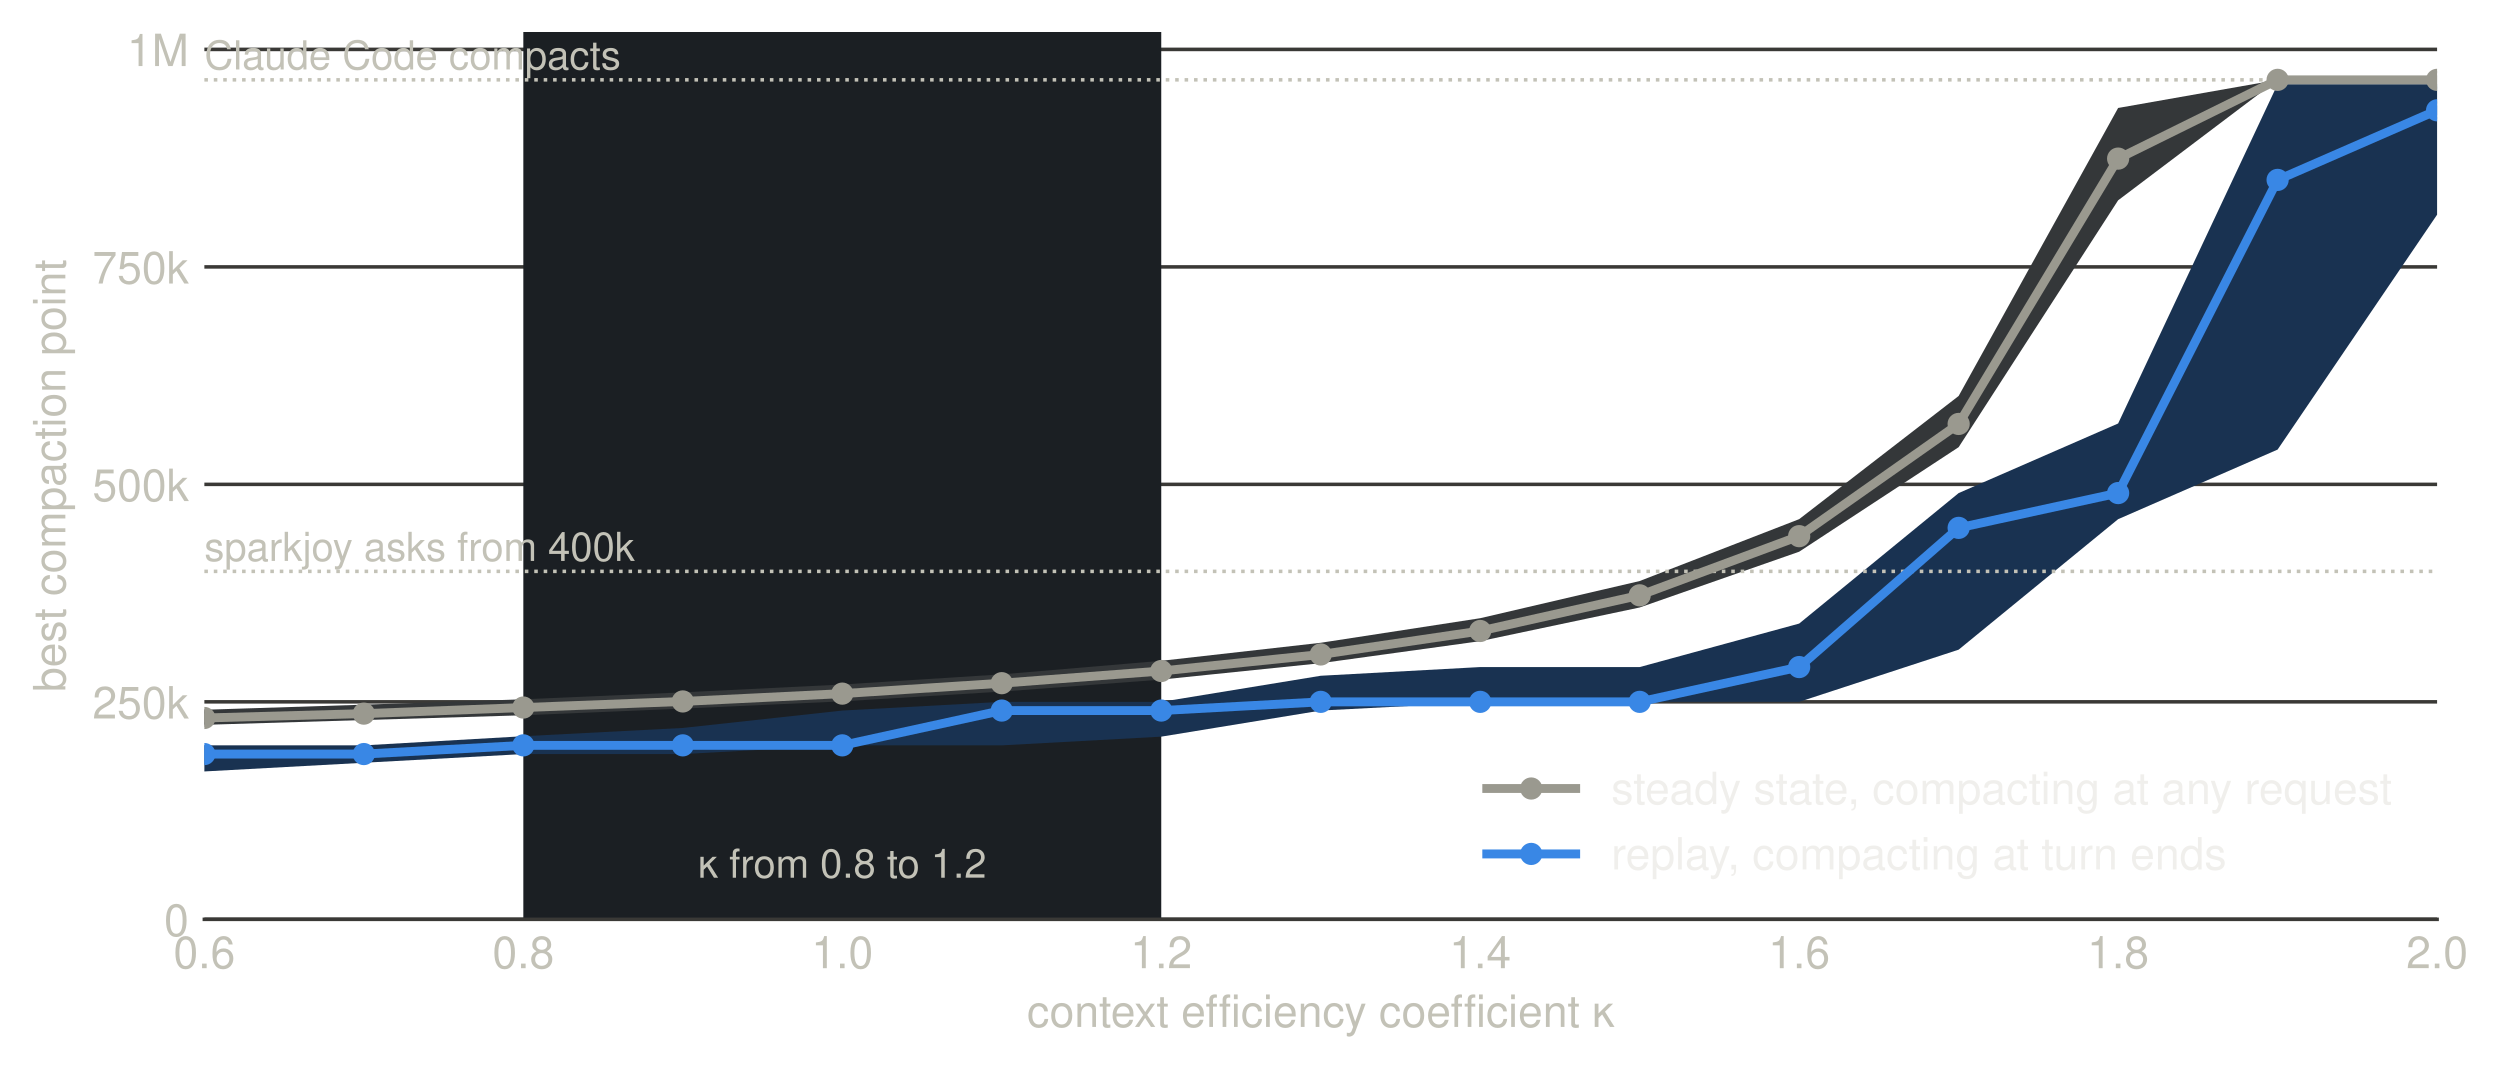
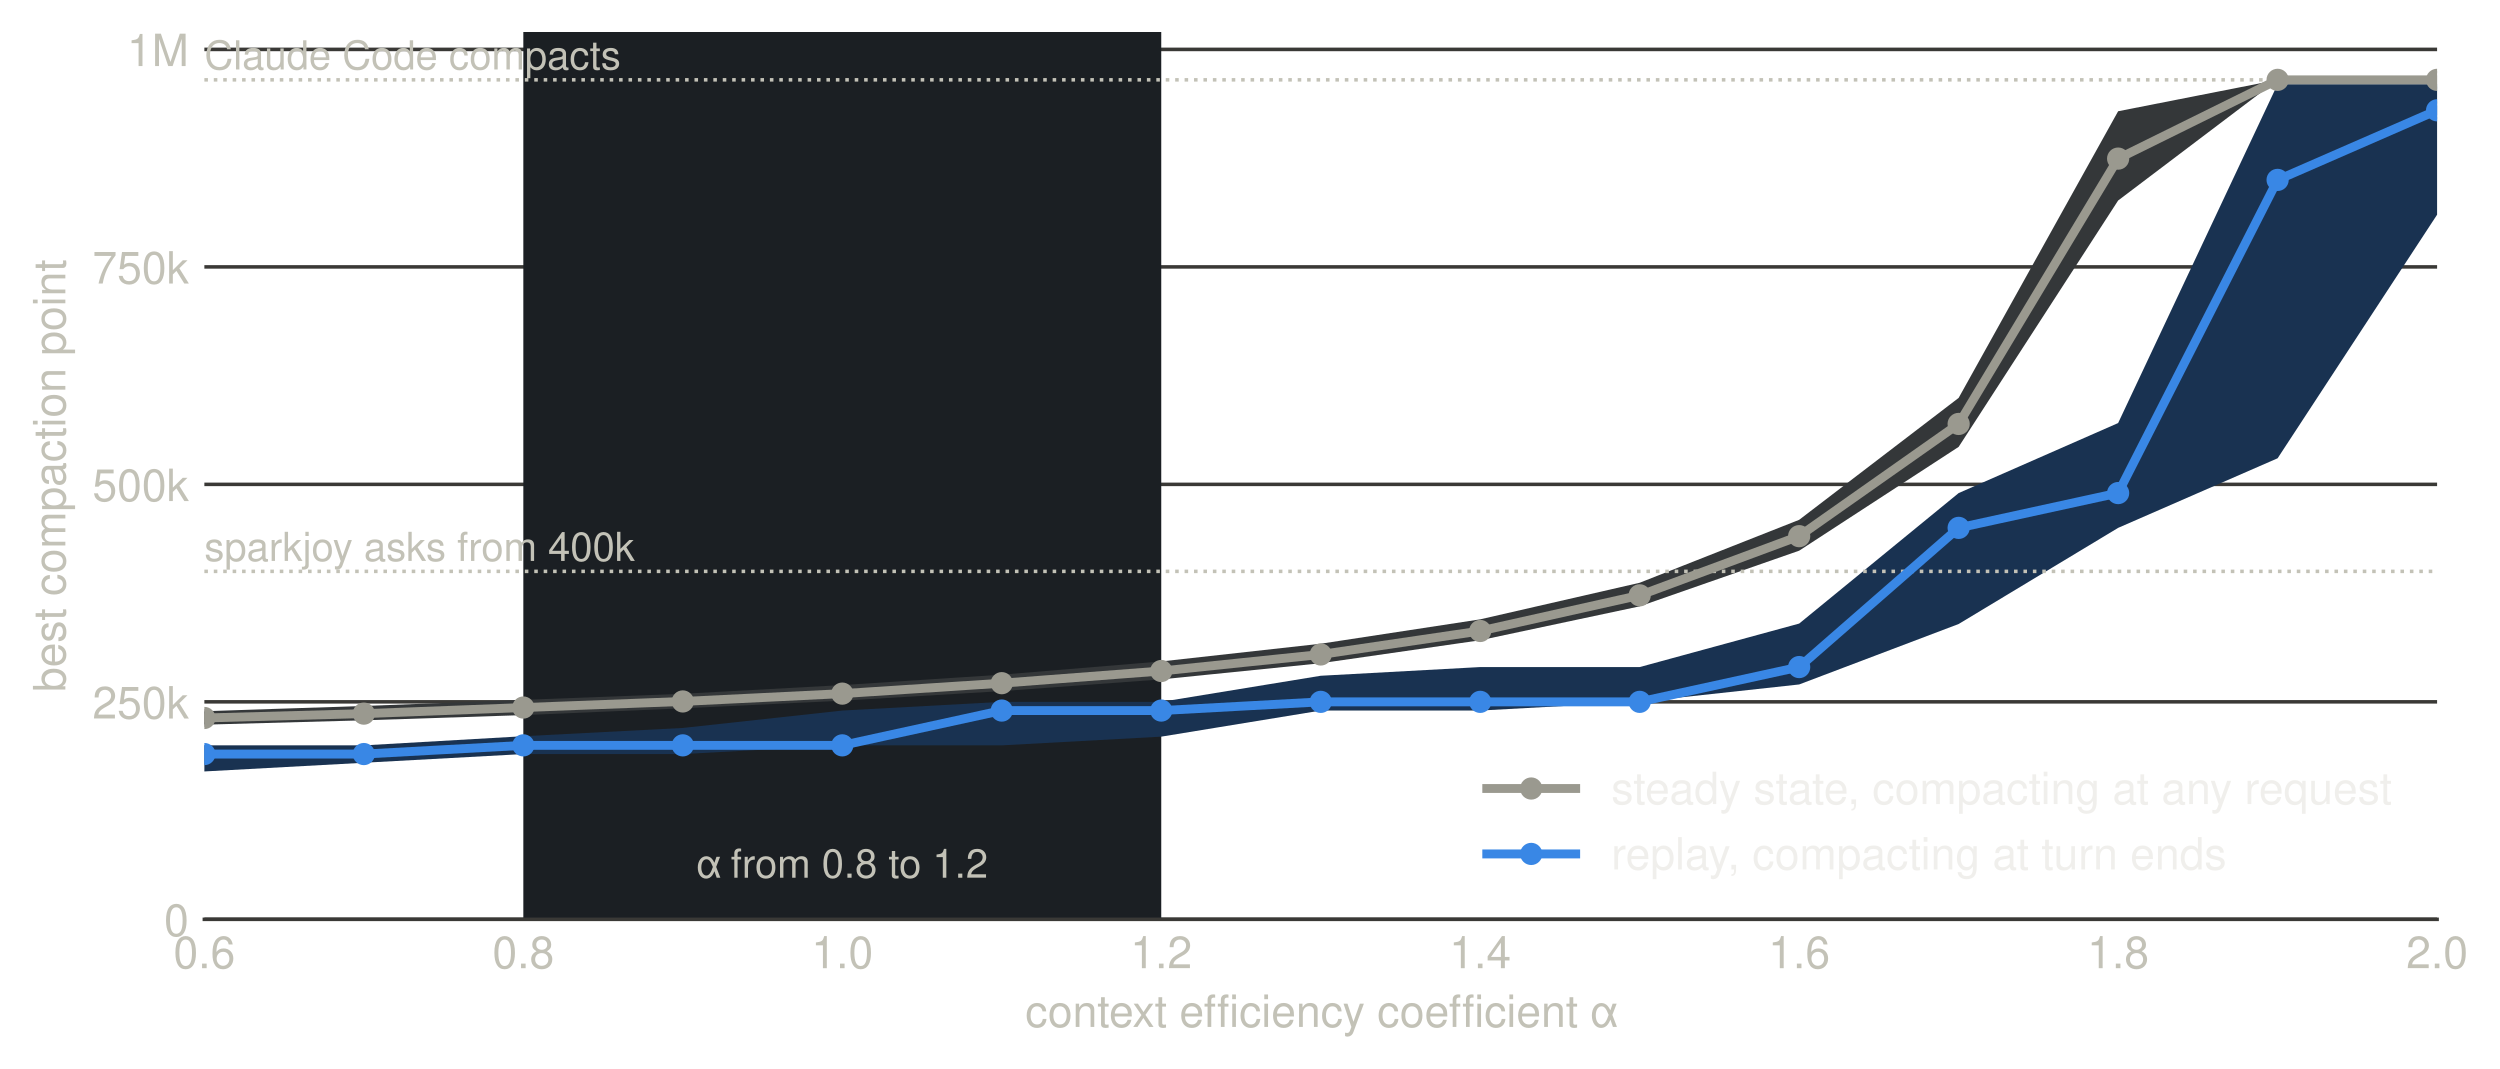
<svg xmlns="http://www.w3.org/2000/svg" xmlns:xlink="http://www.w3.org/1999/xlink" width="562.317pt" height="240.327pt" viewBox="0 0 562.317 240.327" version="1.1">
  <defs>
    <style type="text/css">*{stroke-linejoin: round; stroke-linecap: butt}</style>
  </defs>
  <g id="figure_1">
    <g id="patch_1">
      <path d="M 0 240.327  L 562.317 240.327  L 562.317 0  L 0 0  L 0 240.327  z " style="fill: none" />
    </g>
    <g id="axes_1">
      <g id="patch_2">
        <path d="M 45.967 206.784  L 548.167 206.784  L 548.167 7.2  L 45.967 7.2  L 45.967 206.784  z " style="fill: none" />
      </g>
      <g id="matplotlib.axis_1">
        <g id="xtick_1">
          <g id="line2d_1" />
          <g id="text_1">
            <text style="font-size: 10px; font-family: 'Helvetica', 'Arial', 'DejaVu Sans'; text-anchor: middle; fill: #c3c2b7" x="45.967" y="217.784" transform="rotate(-0 45.96719 217.784)">0.6</text>
          </g>
        </g>
        <g id="xtick_2">
          <g id="line2d_2" />
          <g id="text_2">
            <text style="font-size: 10px; font-family: 'Helvetica', 'Arial', 'DejaVu Sans'; text-anchor: middle; fill: #c3c2b7" x="117.71" y="217.784" transform="rotate(-0 117.71 217.784)">0.8</text>
          </g>
        </g>
        <g id="xtick_3">
          <g id="line2d_3" />
          <g id="text_3">
            <text style="font-size: 10px; font-family: 'Helvetica', 'Arial', 'DejaVu Sans'; text-anchor: middle; fill: #c3c2b7" x="189.453" y="217.784" transform="rotate(-0 189.4529 217.784)">1.0</text>
          </g>
        </g>
        <g id="xtick_4">
          <g id="line2d_4" />
          <g id="text_4">
            <text style="font-size: 10px; font-family: 'Helvetica', 'Arial', 'DejaVu Sans'; text-anchor: middle; fill: #c3c2b7" x="261.196" y="217.784" transform="rotate(-0 261.1958 217.784)">1.2</text>
          </g>
        </g>
        <g id="xtick_5">
          <g id="line2d_5" />
          <g id="text_5">
            <text style="font-size: 10px; font-family: 'Helvetica', 'Arial', 'DejaVu Sans'; text-anchor: middle; fill: #c3c2b7" x="332.939" y="217.784" transform="rotate(-0 332.9386 217.784)">1.4</text>
          </g>
        </g>
        <g id="xtick_6">
          <g id="line2d_6" />
          <g id="text_6">
            <text style="font-size: 10px; font-family: 'Helvetica', 'Arial', 'DejaVu Sans'; text-anchor: middle; fill: #c3c2b7" x="404.681" y="217.784" transform="rotate(-0 404.6815 217.784)">1.6</text>
          </g>
        </g>
        <g id="xtick_7">
          <g id="line2d_7" />
          <g id="text_7">
            <text style="font-size: 10px; font-family: 'Helvetica', 'Arial', 'DejaVu Sans'; text-anchor: middle; fill: #c3c2b7" x="476.424" y="217.784" transform="rotate(-0 476.4243 217.784)">1.8</text>
          </g>
        </g>
        <g id="xtick_8">
          <g id="line2d_8" />
          <g id="text_8">
            <text style="font-size: 10px; font-family: 'Helvetica', 'Arial', 'DejaVu Sans'; text-anchor: middle; fill: #c3c2b7" x="548.167" y="217.784" transform="rotate(-0 548.1672 217.784)">2.0</text>
          </g>
        </g>
        <g id="text_9">
-           <text style="font-size: 10px; font-family: 'Helvetica', 'Arial', 'DejaVu Sans'; text-anchor: middle; fill: #c3c2b7" x="297.067" y="230.983" transform="rotate(-0 297.0672 230.9832)">context efficiency coefficient κ</text>
+           <text style="font-size: 10px; font-family: 'Helvetica', 'Arial', 'DejaVu Sans'; text-anchor: middle; fill: #c3c2b7" x="297.067" y="230.983" transform="rotate(-0 297.0672 230.9832)">context efficiency coefficient α</text>
        </g>
      </g>
      <g id="matplotlib.axis_2">
        <g id="ytick_1">
          <g id="line2d_9">
            <path d="M 45.967 206.784  L 548.167 206.784  " clip-path="url(#pe589eab913)" style="fill: none; stroke: #3a3936; stroke-width: 0.8; stroke-linecap: square" />
          </g>
          <g id="line2d_10" />
          <g id="text_10">
            <text style="font-size: 10px; font-family: 'Helvetica', 'Arial', 'DejaVu Sans'; text-anchor: end; fill: #c3c2b7" x="42.467" y="210.534" transform="rotate(-0 42.46719 210.534)">0</text>
          </g>
        </g>
        <g id="ytick_2">
          <g id="line2d_11">
            <path d="M 45.967 157.866  L 548.167 157.866  " clip-path="url(#pe589eab913)" style="fill: none; stroke: #3a3936; stroke-width: 0.8; stroke-linecap: square" />
          </g>
          <g id="line2d_12" />
          <g id="text_11">
            <text style="font-size: 10px; font-family: 'Helvetica', 'Arial', 'DejaVu Sans'; text-anchor: end; fill: #c3c2b7" x="42.467" y="161.616" transform="rotate(-0 42.46719 161.6164)">250k</text>
          </g>
        </g>
        <g id="ytick_3">
          <g id="line2d_13">
            <path d="M 45.967 108.949  L 548.167 108.949  " clip-path="url(#pe589eab913)" style="fill: none; stroke: #3a3936; stroke-width: 0.8; stroke-linecap: square" />
          </g>
          <g id="line2d_14" />
          <g id="text_12">
            <text style="font-size: 10px; font-family: 'Helvetica', 'Arial', 'DejaVu Sans'; text-anchor: end; fill: #c3c2b7" x="42.467" y="112.699" transform="rotate(-0 42.46719 112.6987)">500k</text>
          </g>
        </g>
        <g id="ytick_4">
          <g id="line2d_15">
            <path d="M 45.967 60.031  L 548.167 60.031  " clip-path="url(#pe589eab913)" style="fill: none; stroke: #3a3936; stroke-width: 0.8; stroke-linecap: square" />
          </g>
          <g id="line2d_16" />
          <g id="text_13">
            <text style="font-size: 10px; font-family: 'Helvetica', 'Arial', 'DejaVu Sans'; text-anchor: end; fill: #c3c2b7" x="42.467" y="63.781" transform="rotate(-0 42.46719 63.78106)">750k</text>
          </g>
        </g>
        <g id="ytick_5">
          <g id="line2d_17">
            <path d="M 45.967 11.113  L 548.167 11.113  " clip-path="url(#pe589eab913)" style="fill: none; stroke: #3a3936; stroke-width: 0.8; stroke-linecap: square" />
          </g>
          <g id="line2d_18" />
          <g id="text_14">
            <text style="font-size: 10px; font-family: 'Helvetica', 'Arial', 'DejaVu Sans'; text-anchor: end; fill: #c3c2b7" x="42.467" y="14.863" transform="rotate(-0 42.46719 14.86341)">1M</text>
          </g>
        </g>
        <g id="text_15">
          <text style="font-size: 10px; font-family: 'Helvetica', 'Arial', 'DejaVu Sans'; text-anchor: middle; fill: #c3c2b7" x="14.7" y="106.992" transform="rotate(-90 14.7 106.992)">best compaction point</text>
        </g>
      </g>
      <g id="patch_3">
        <path d="M 117.71 206.784  L 261.196 206.784  L 261.196 7.2  L 117.71 7.2  z " clip-path="url(#pe589eab913)" style="fill: #1b1f23" />
      </g>
      <g id="FillBetweenPolyCollection_1">
        <defs>
-           <path id="m8d3535c47a" d="M 45.967 -80.683  L 45.967 -77.292  L 81.839 -78.373  L 117.71 -79.445  L 153.581 -80.949  L 189.453 -82.576  L 225.324 -84.772  L 261.196 -87.469  L 297.067 -91.157  L 332.939 -96.115  L 368.81 -103.688  L 404.681 -116.233  L 440.553 -139.748  L 476.424 -195.271  L 512.296 -222.365  L 548.167 -222.365  L 548.167 -222.365  L 548.167 -222.365  L 512.296 -222.365  L 476.424 -216.043  L 440.553 -151.265  L 404.681 -123.558  L 368.81 -109.642  L 332.939 -101.277  L 297.067 -95.752  L 261.196 -91.694  L 225.324 -88.651  L 189.453 -86.364  L 153.581 -84.597  L 117.71 -83.037  L 81.839 -81.829  L 45.967 -80.683  z " />
-         </defs>
-         <g clip-path="url(#pe589eab913)">
-           <use xlink:href="#m8d3535c47a" x="0" y="240.327" style="fill: #343739" />
+           <path id="m390e2f76ca" d="M 45.967 -80.362  L 45.967 -77.329  L 81.839 -78.308  L 117.71 -79.482  L 153.581 -81.012  L 189.453 -82.727  L 225.324 -84.879  L 261.196 -87.516  L 297.067 -91.146  L 332.939 -96.317  L 368.81 -103.944  L 404.681 -116.464  L 440.553 -139.815  L 476.424 -195.227  L 512.296 -222.365  L 548.167 -222.365  L 548.167 -222.365  L 548.167 -222.365  L 512.296 -222.365  L 476.424 -215.305  L 440.553 -150.832  L 404.681 -123.407  L 368.81 -109.251  L 332.939 -101.023  L 297.067 -95.539  L 261.196 -91.554  L 225.324 -88.578  L 189.453 -86.232  L 153.581 -84.275  L 117.71 -82.906  L 81.839 -81.536  L 45.967 -80.362  z " />
+         </defs>
+         <g clip-path="url(#pe589eab913)">
+           <use xlink:href="#m390e2f76ca" x="0" y="240.327" style="fill: #343739" />
        </g>
      </g>
      <g id="FillBetweenPolyCollection_2">
        <defs>
-           <path id="maf1644c991" d="M 45.967 -72.677  L 45.967 -66.807  L 81.839 -68.764  L 117.71 -70.72  L 153.581 -70.72  L 189.453 -72.677  L 225.324 -72.677  L 261.196 -74.634  L 297.067 -80.504  L 332.939 -82.363  L 368.81 -82.461  L 404.681 -82.461  L 440.553 -94.201  L 476.424 -123.551  L 512.296 -139.205  L 548.167 -192.036  L 548.167 -221.387  L 548.167 -221.387  L 512.296 -221.387  L 476.424 -145.075  L 440.553 -129.422  L 404.681 -100.071  L 368.81 -90.287  L 332.939 -90.287  L 297.067 -88.331  L 261.196 -82.461  L 225.324 -82.461  L 189.453 -80.504  L 153.581 -76.59  L 117.71 -74.732  L 81.839 -72.677  L 45.967 -72.677  z " />
-         </defs>
-         <g clip-path="url(#pe589eab913)">
-           <use xlink:href="#maf1644c991" x="0" y="240.327" style="fill: #193251" />
+           <path id="m79e93f045b" d="M 45.967 -72.677  L 45.967 -66.807  L 81.839 -68.764  L 117.71 -70.72  L 153.581 -70.72  L 189.453 -72.677  L 225.324 -72.677  L 261.196 -74.634  L 297.067 -80.504  L 332.939 -80.504  L 368.81 -82.461  L 404.681 -86.374  L 440.553 -99.973  L 476.424 -121.595  L 512.296 -137.248  L 548.167 -192.036  L 548.167 -221.387  L 548.167 -221.387  L 512.296 -221.387  L 476.424 -145.173  L 440.553 -129.422  L 404.681 -100.071  L 368.81 -90.287  L 332.939 -90.287  L 297.067 -88.331  L 261.196 -82.461  L 225.324 -82.461  L 189.453 -80.504  L 153.581 -76.59  L 117.71 -74.732  L 81.839 -72.677  L 45.967 -72.677  z " />
+         </defs>
+         <g clip-path="url(#pe589eab913)">
+           <use xlink:href="#m79e93f045b" x="0" y="240.327" style="fill: #193251" />
        </g>
      </g>
      <g id="line2d_19">
        <path d="M 45.967 128.516  L 548.167 128.516  " clip-path="url(#pe589eab913)" style="fill: none; stroke-dasharray: 0.8,1.32; stroke-dashoffset: 0; stroke: #c3c2b7; stroke-width: 0.8" />
      </g>
      <g id="line2d_20">
        <path d="M 45.967 17.962  L 548.167 17.962  " clip-path="url(#pe589eab913)" style="fill: none; stroke-dasharray: 0.8,1.32; stroke-dashoffset: 0; stroke: #c3c2b7; stroke-width: 0.8" />
      </g>
      <g id="line2d_21">
        <path d="M 45.967 161.493  L 81.839 160.514  L 117.71 159.145  L 153.581 157.775  L 189.453 156.014  L 225.324 153.666  L 261.196 150.926  L 297.067 147.209  L 332.939 141.926  L 368.81 133.903  L 404.681 120.598  L 440.553 95.356  L 476.424 35.676  L 512.296 17.962  L 548.167 17.962  " clip-path="url(#pe589eab913)" style="fill: none; stroke: #9a998f; stroke-width: 2; stroke-linecap: square" />
        <defs>
          <path id="m08f09b5ca8" d="M 0 2  C 0.53 2 1.039 1.789 1.414 1.414  C 1.789 1.039 2 0.53 2 0  C 2 -0.53 1.789 -1.039 1.414 -1.414  C 1.039 -1.789 0.53 -2 0 -2  C -0.53 -2 -1.039 -1.789 -1.414 -1.414  C -1.789 -1.039 -2 -0.53 -2 0  C -2 0.53 -1.789 1.039 -1.414 1.414  C -1.039 1.789 -0.53 2 0 2  z " style="stroke: #9a998f" />
        </defs>
        <g clip-path="url(#pe589eab913)">
          <use xlink:href="#m08f09b5ca8" x="45.967" y="161.493" style="fill: #9a998f; stroke: #9a998f" />
          <use xlink:href="#m08f09b5ca8" x="81.839" y="160.514" style="fill: #9a998f; stroke: #9a998f" />
          <use xlink:href="#m08f09b5ca8" x="117.71" y="159.145" style="fill: #9a998f; stroke: #9a998f" />
          <use xlink:href="#m08f09b5ca8" x="153.581" y="157.775" style="fill: #9a998f; stroke: #9a998f" />
          <use xlink:href="#m08f09b5ca8" x="189.453" y="156.014" style="fill: #9a998f; stroke: #9a998f" />
          <use xlink:href="#m08f09b5ca8" x="225.324" y="153.666" style="fill: #9a998f; stroke: #9a998f" />
          <use xlink:href="#m08f09b5ca8" x="261.196" y="150.926" style="fill: #9a998f; stroke: #9a998f" />
          <use xlink:href="#m08f09b5ca8" x="297.067" y="147.209" style="fill: #9a998f; stroke: #9a998f" />
          <use xlink:href="#m08f09b5ca8" x="332.939" y="141.926" style="fill: #9a998f; stroke: #9a998f" />
          <use xlink:href="#m08f09b5ca8" x="368.81" y="133.903" style="fill: #9a998f; stroke: #9a998f" />
          <use xlink:href="#m08f09b5ca8" x="404.681" y="120.598" style="fill: #9a998f; stroke: #9a998f" />
          <use xlink:href="#m08f09b5ca8" x="440.553" y="95.356" style="fill: #9a998f; stroke: #9a998f" />
          <use xlink:href="#m08f09b5ca8" x="476.424" y="35.676" style="fill: #9a998f; stroke: #9a998f" />
          <use xlink:href="#m08f09b5ca8" x="512.296" y="17.962" style="fill: #9a998f; stroke: #9a998f" />
          <use xlink:href="#m08f09b5ca8" x="548.167" y="17.962" style="fill: #9a998f; stroke: #9a998f" />
        </g>
      </g>
      <g id="line2d_22">
        <path d="M 45.967 169.607  L 81.839 169.607  L 117.71 167.65  L 153.581 167.65  L 189.453 167.65  L 225.324 159.823  L 261.196 159.823  L 297.067 157.866  L 332.939 157.866  L 368.81 157.866  L 404.681 150.04  L 440.553 118.732  L 476.424 110.905  L 512.296 40.464  L 548.167 24.81  " clip-path="url(#pe589eab913)" style="fill: none; stroke: #3987e5; stroke-width: 2; stroke-linecap: square" />
        <defs>
          <path id="mbc9e1d152a" d="M 0 2  C 0.53 2 1.039 1.789 1.414 1.414  C 1.789 1.039 2 0.53 2 0  C 2 -0.53 1.789 -1.039 1.414 -1.414  C 1.039 -1.789 0.53 -2 0 -2  C -0.53 -2 -1.039 -1.789 -1.414 -1.414  C -1.789 -1.039 -2 -0.53 -2 0  C -2 0.53 -1.789 1.039 -1.414 1.414  C -1.039 1.789 -0.53 2 0 2  z " style="stroke: #3987e5" />
        </defs>
        <g clip-path="url(#pe589eab913)">
          <use xlink:href="#mbc9e1d152a" x="45.967" y="169.607" style="fill: #3987e5; stroke: #3987e5" />
          <use xlink:href="#mbc9e1d152a" x="81.839" y="169.607" style="fill: #3987e5; stroke: #3987e5" />
          <use xlink:href="#mbc9e1d152a" x="117.71" y="167.65" style="fill: #3987e5; stroke: #3987e5" />
          <use xlink:href="#mbc9e1d152a" x="153.581" y="167.65" style="fill: #3987e5; stroke: #3987e5" />
          <use xlink:href="#mbc9e1d152a" x="189.453" y="167.65" style="fill: #3987e5; stroke: #3987e5" />
          <use xlink:href="#mbc9e1d152a" x="225.324" y="159.823" style="fill: #3987e5; stroke: #3987e5" />
          <use xlink:href="#mbc9e1d152a" x="261.196" y="159.823" style="fill: #3987e5; stroke: #3987e5" />
          <use xlink:href="#mbc9e1d152a" x="297.067" y="157.866" style="fill: #3987e5; stroke: #3987e5" />
          <use xlink:href="#mbc9e1d152a" x="332.939" y="157.866" style="fill: #3987e5; stroke: #3987e5" />
          <use xlink:href="#mbc9e1d152a" x="368.81" y="157.866" style="fill: #3987e5; stroke: #3987e5" />
          <use xlink:href="#mbc9e1d152a" x="404.681" y="150.04" style="fill: #3987e5; stroke: #3987e5" />
          <use xlink:href="#mbc9e1d152a" x="440.553" y="118.732" style="fill: #3987e5; stroke: #3987e5" />
          <use xlink:href="#mbc9e1d152a" x="476.424" y="110.905" style="fill: #3987e5; stroke: #3987e5" />
          <use xlink:href="#mbc9e1d152a" x="512.296" y="40.464" style="fill: #3987e5; stroke: #3987e5" />
          <use xlink:href="#mbc9e1d152a" x="548.167" y="24.81" style="fill: #3987e5; stroke: #3987e5" />
        </g>
      </g>
      <g id="patch_4">
        <path d="M 45.967 206.784  L 548.167 206.784  " style="fill: none; stroke: #3a3936; stroke-width: 0.8; stroke-linejoin: miter; stroke-linecap: square" />
      </g>
      <g id="text_16">
-         <text style="font-size: 9px; font-family: 'Helvetica', 'Arial', 'DejaVu Sans'; text-anchor: middle; fill: #c3c2b7" x="189.453" y="197.428" transform="rotate(-0 189.4529 197.4279)">κ from 0.8 to 1.2</text>
+         <text style="font-size: 9px; font-family: 'Helvetica', 'Arial', 'DejaVu Sans'; text-anchor: middle; fill: #c3c2b7" x="189.453" y="197.428" transform="rotate(-0 189.4529 197.4279)">α from 0.8 to 1.2</text>
      </g>
      <g id="text_17">
        <text style="font-size: 9px; font-family: 'Helvetica', 'Arial', 'DejaVu Sans'; text-anchor: start; fill: #c3c2b7" x="45.967" y="126.168" transform="rotate(-0 45.96719 126.1677)">sparkjoy asks from 400k</text>
      </g>
      <g id="text_18">
        <text style="font-size: 9px; font-family: 'Helvetica', 'Arial', 'DejaVu Sans'; text-anchor: start; fill: #c3c2b7" x="45.967" y="15.614" transform="rotate(-0 45.96719 15.61383)">Claude Code compacts</text>
      </g>
      <g id="legend_1">
        <g id="line2d_23">
          <path d="M 334.413 177.359  L 344.413 177.359  L 354.413 177.359  " style="fill: none; stroke: #9a998f; stroke-width: 2; stroke-linecap: square" />
          <g>
            <use xlink:href="#m08f09b5ca8" x="344.413" y="177.359" style="fill: #9a998f; stroke: #9a998f" />
          </g>
        </g>
        <g id="text_19">
          <text style="font-size: 10px; font-family: 'Helvetica', 'Arial', 'DejaVu Sans'; text-anchor: start; fill: #f0efec" x="362.413" y="180.859" transform="rotate(-0 362.4125 180.859)">steady state, compacting at any request</text>
        </g>
        <g id="line2d_24">
          <path d="M 334.413 192.071  L 344.413 192.071  L 354.413 192.071  " style="fill: none; stroke: #3987e5; stroke-width: 2; stroke-linecap: square" />
          <g>
            <use xlink:href="#mbc9e1d152a" x="344.413" y="192.071" style="fill: #3987e5; stroke: #3987e5" />
          </g>
        </g>
        <g id="text_20">
          <text style="font-size: 10px; font-family: 'Helvetica', 'Arial', 'DejaVu Sans'; text-anchor: start; fill: #f0efec" x="362.413" y="195.571" transform="rotate(-0 362.4125 195.5715)">replay, compacting at turn ends</text>
        </g>
      </g>
    </g>
  </g>
  <defs>
    <clipPath id="pe589eab913">
      <rect x="45.967" y="7.2" width="502.2" height="199.584" />
    </clipPath>
  </defs>
</svg>
